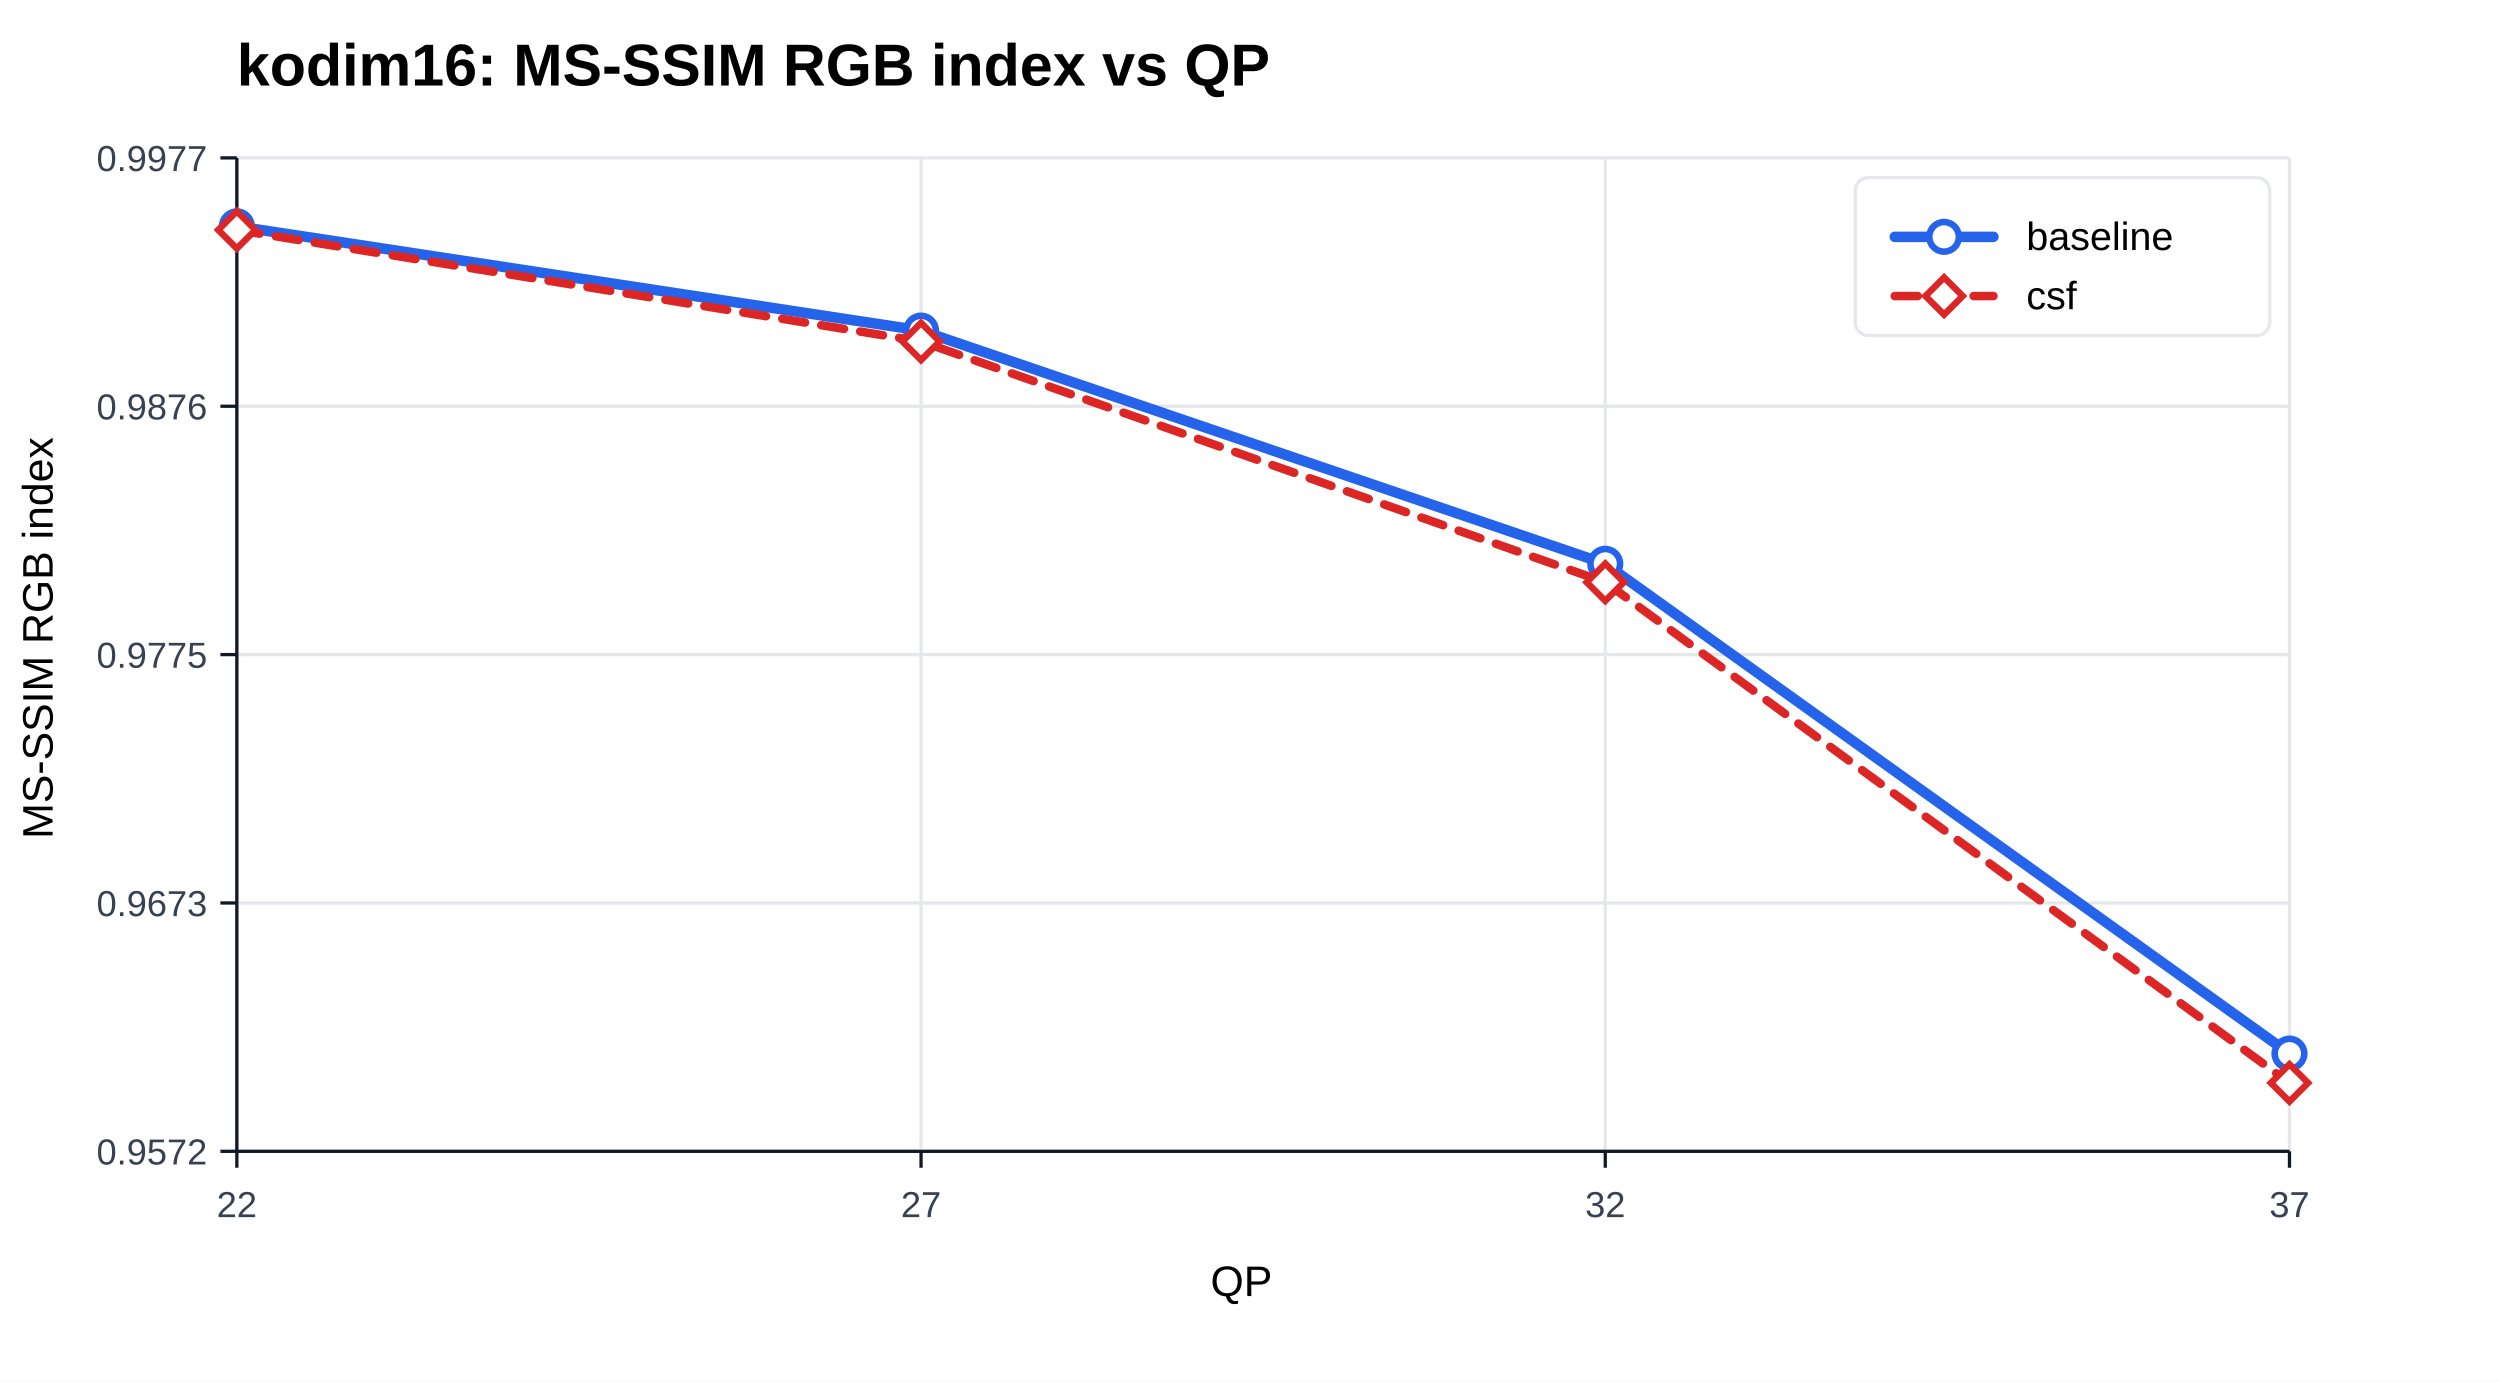
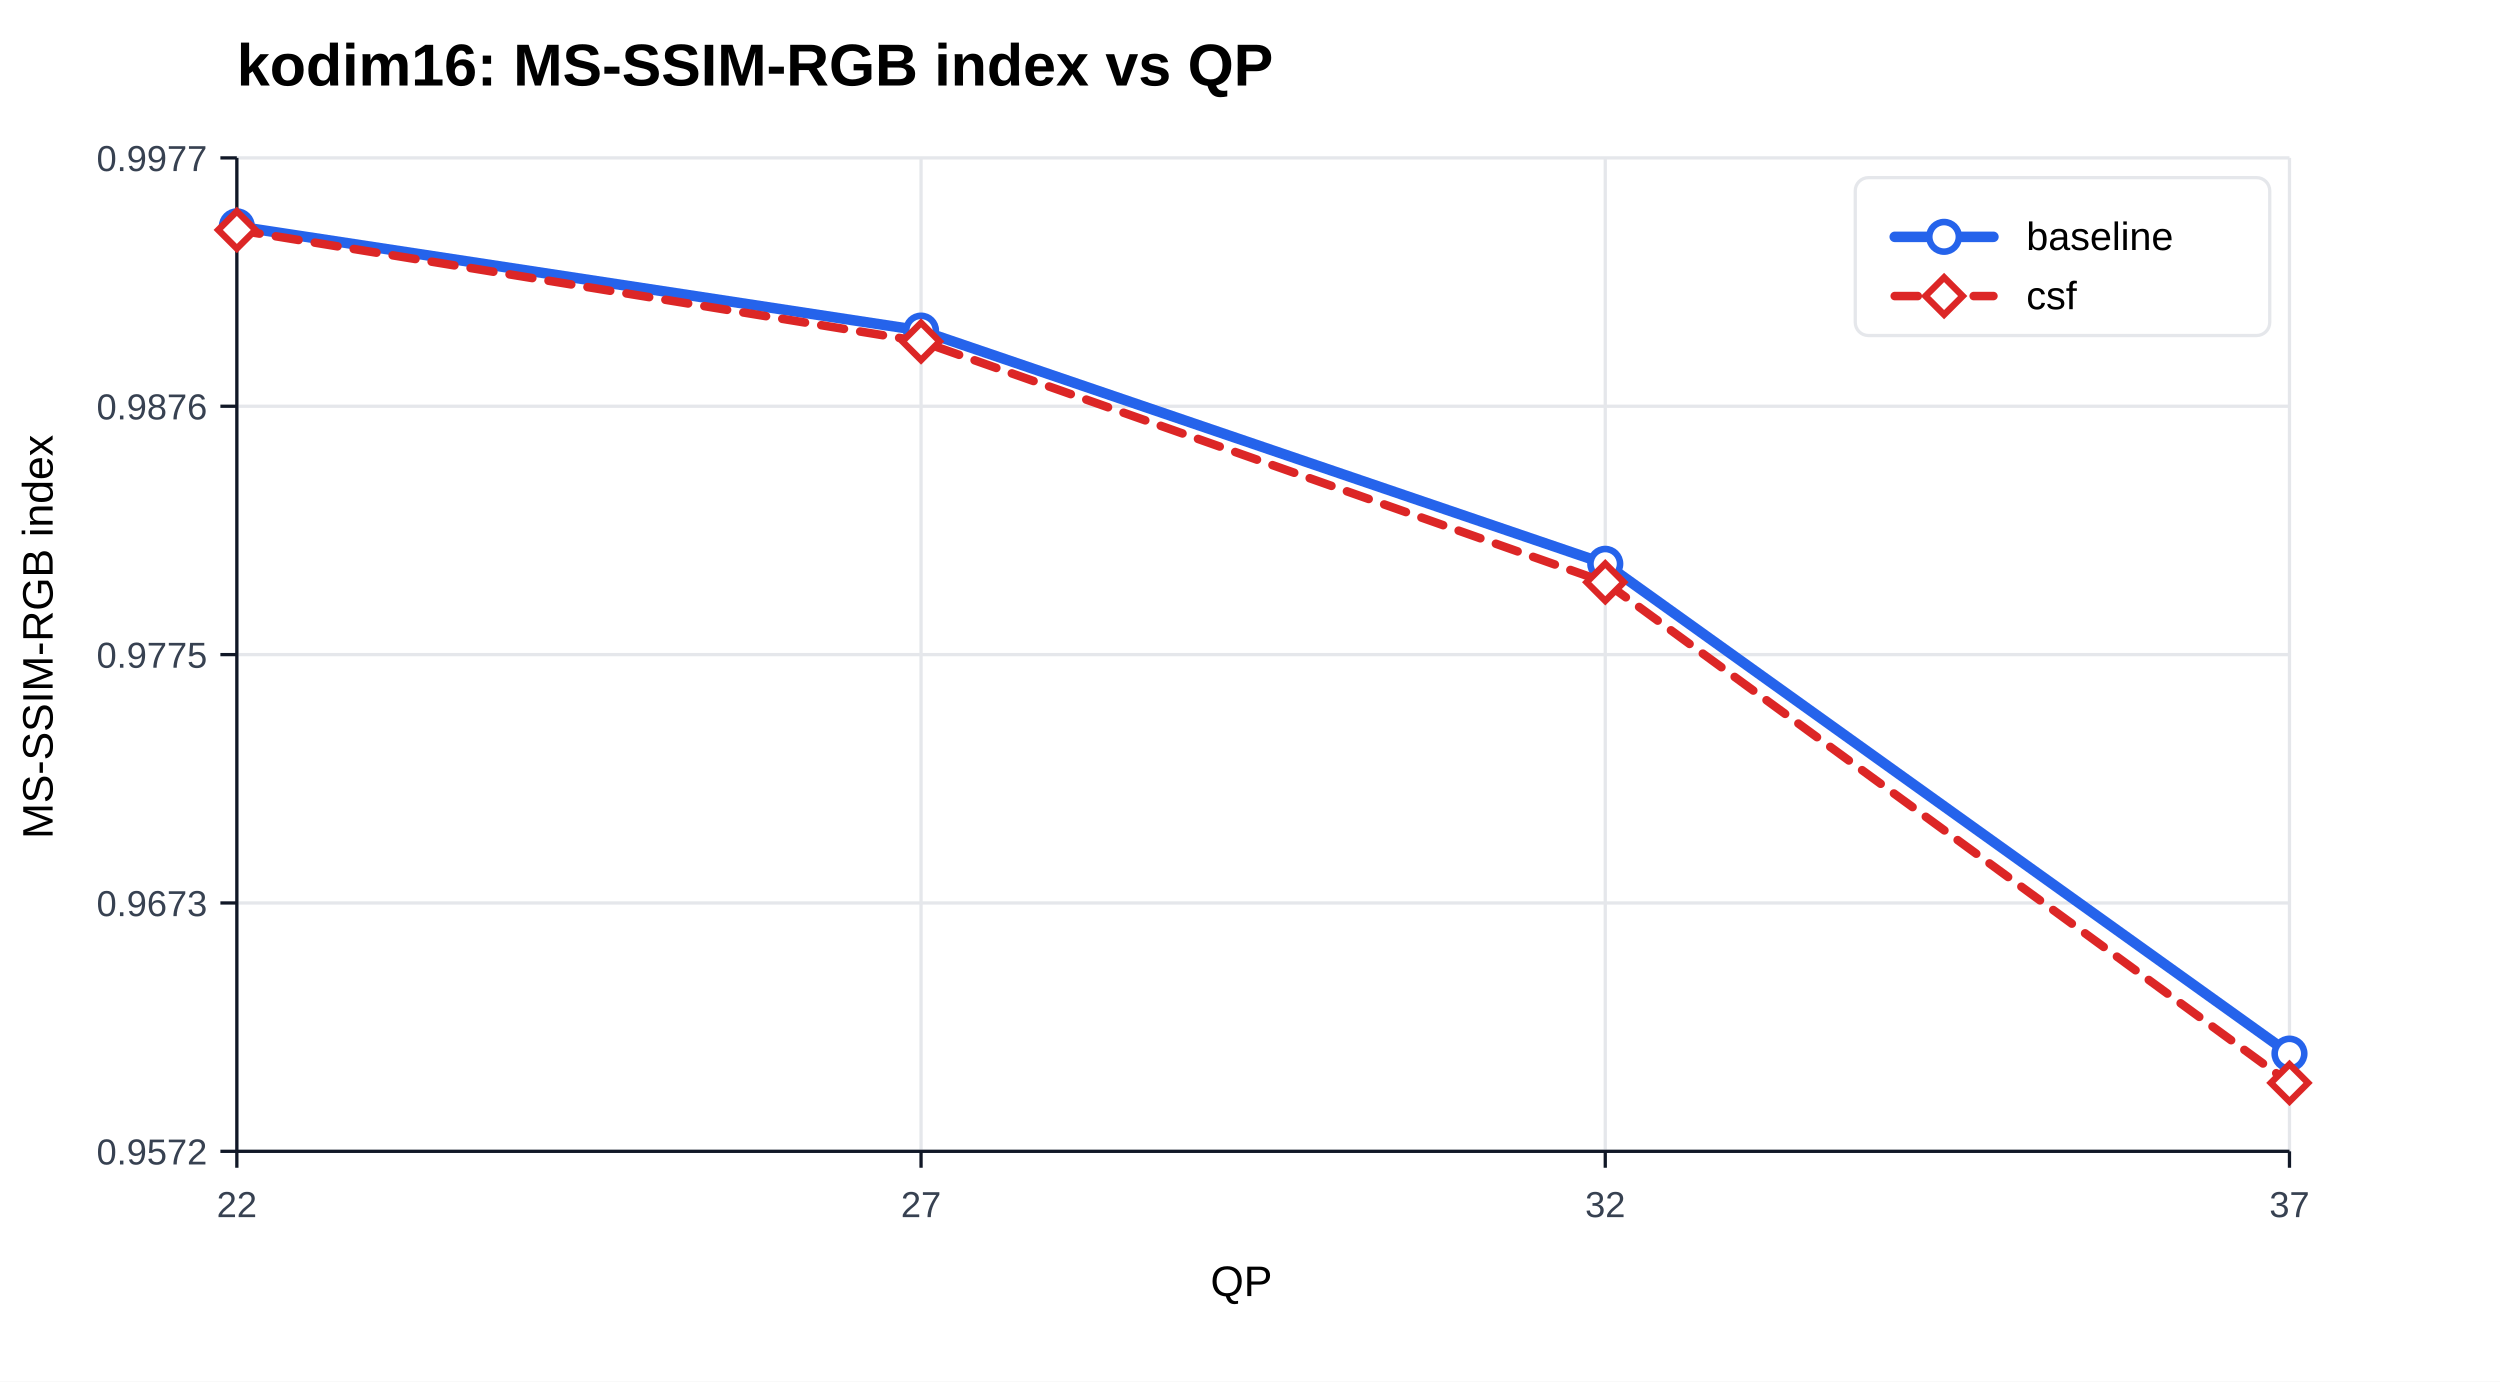
<svg xmlns="http://www.w3.org/2000/svg" width="760" height="420" viewBox="0 0 760 420">
  <rect width="100%" height="100%" fill="#ffffff" />
-   <text x="72" y="26" font-family="Arial" font-size="18" font-weight="700">kodim16: MS-SSIM RGB index vs QP</text>
+   <text x="72" y="26" font-family="Arial" font-size="18" font-weight="700">kodim16: MS-SSIM-RGB index vs QP</text>
  <line x1="72.0" y1="48" x2="72.0" y2="350" stroke="#e5e7eb" stroke-width="1" />
  <line x1="280.0" y1="48" x2="280.0" y2="350" stroke="#e5e7eb" stroke-width="1" />
  <line x1="488.0" y1="48" x2="488.0" y2="350" stroke="#e5e7eb" stroke-width="1" />
  <line x1="696.0" y1="48" x2="696.0" y2="350" stroke="#e5e7eb" stroke-width="1" />
  <line x1="72" y1="350.0" x2="696" y2="350.0" stroke="#e5e7eb" stroke-width="1" />
  <line x1="72" y1="274.5" x2="696" y2="274.5" stroke="#e5e7eb" stroke-width="1" />
  <line x1="72" y1="199.0" x2="696" y2="199.0" stroke="#e5e7eb" stroke-width="1" />
  <line x1="72" y1="123.5" x2="696" y2="123.5" stroke="#e5e7eb" stroke-width="1" />
  <line x1="72" y1="48.0" x2="696" y2="48.0" stroke="#e5e7eb" stroke-width="1" />
  <line x1="72" y1="350" x2="696" y2="350" stroke="#111827" />
  <line x1="72" y1="48" x2="72" y2="350" stroke="#111827" />
  <text x="368" y="394" font-family="Arial" font-size="13">QP</text>
-   <text x="16" y="255" font-family="Arial" font-size="13" transform="rotate(-90 16,255)">MS-SSIM RGB index</text>
+   <text x="16" y="255" font-family="Arial" font-size="13" transform="rotate(-90 16,255)">MS-SSIM-RGB index</text>
  <line x1="72.0" y1="350" x2="72.0" y2="355" stroke="#111827" />
  <text x="72.0" y="370" font-family="Arial" font-size="11" fill="#374151" text-anchor="middle">22</text>
  <line x1="280.0" y1="350" x2="280.0" y2="355" stroke="#111827" />
  <text x="280.0" y="370" font-family="Arial" font-size="11" fill="#374151" text-anchor="middle">27</text>
  <line x1="488.0" y1="350" x2="488.0" y2="355" stroke="#111827" />
  <text x="488.0" y="370" font-family="Arial" font-size="11" fill="#374151" text-anchor="middle">32</text>
  <line x1="696.0" y1="350" x2="696.0" y2="355" stroke="#111827" />
  <text x="696.0" y="370" font-family="Arial" font-size="11" fill="#374151" text-anchor="middle">37</text>
  <line x1="67" y1="350.0" x2="72" y2="350.0" stroke="#111827" />
  <text x="63" y="354.0" font-family="Arial" font-size="11" fill="#374151" text-anchor="end">0.9572</text>
  <line x1="67" y1="274.5" x2="72" y2="274.5" stroke="#111827" />
  <text x="63" y="278.5" font-family="Arial" font-size="11" fill="#374151" text-anchor="end">0.9673</text>
  <line x1="67" y1="199.0" x2="72" y2="199.0" stroke="#111827" />
  <text x="63" y="203.0" font-family="Arial" font-size="11" fill="#374151" text-anchor="end">0.9775</text>
  <line x1="67" y1="123.5" x2="72" y2="123.5" stroke="#111827" />
  <text x="63" y="127.5" font-family="Arial" font-size="11" fill="#374151" text-anchor="end">0.9876</text>
  <line x1="67" y1="48.0" x2="72" y2="48.0" stroke="#111827" />
  <text x="63" y="52.0" font-family="Arial" font-size="11" fill="#374151" text-anchor="end">0.9977</text>
  <polyline fill="none" stroke="#2563eb" stroke-width="3.2" stroke-linecap="round" stroke-linejoin="round" points="72.0,68.8 280.0,100.5 488.0,171.4 696.0,320.3" />
  <circle cx="72.0" cy="68.8" r="4.5" fill="#ffffff" stroke="#2563eb" stroke-width="2" />
  <circle cx="280.0" cy="100.5" r="4.5" fill="#ffffff" stroke="#2563eb" stroke-width="2" />
  <circle cx="488.0" cy="171.4" r="4.5" fill="#ffffff" stroke="#2563eb" stroke-width="2" />
  <circle cx="696.0" cy="320.3" r="4.5" fill="#ffffff" stroke="#2563eb" stroke-width="2" />
  <polyline fill="none" stroke="#dc2626" stroke-width="2.6" stroke-linecap="round" stroke-linejoin="round" stroke-dasharray="7 5" points="72.0,69.9 280.0,103.8 488.0,177.0 696.0,329.2" />
  <rect x="68.0" y="65.9" width="8" height="8" transform="rotate(45 72.0 69.9)" fill="#ffffff" stroke="#dc2626" stroke-width="2" />
  <rect x="276.0" y="99.8" width="8" height="8" transform="rotate(45 280.0 103.8)" fill="#ffffff" stroke="#dc2626" stroke-width="2" />
  <rect x="484.0" y="173.0" width="8" height="8" transform="rotate(45 488.0 177.0)" fill="#ffffff" stroke="#dc2626" stroke-width="2" />
  <rect x="692.0" y="325.2" width="8" height="8" transform="rotate(45 696.0 329.2)" fill="#ffffff" stroke="#dc2626" stroke-width="2" />
  <rect x="564" y="54" width="126" height="48" rx="4" fill="#ffffff" stroke="#e5e7eb" />
  <line x1="576" y1="72" x2="606" y2="72" stroke="#2563eb" stroke-width="3.2" stroke-linecap="round" />
  <circle cx="591.0" cy="72.0" r="4.5" fill="#ffffff" stroke="#2563eb" stroke-width="2" />
  <text x="616" y="76" font-family="Arial" font-size="12">baseline</text>
  <line x1="576" y1="90" x2="606" y2="90" stroke="#dc2626" stroke-width="2.6" stroke-linecap="round" stroke-dasharray="7 5" />
  <rect x="587.0" y="86.0" width="8" height="8" transform="rotate(45 591.0 90.0)" fill="#ffffff" stroke="#dc2626" stroke-width="2" />
  <text x="616" y="94" font-family="Arial" font-size="12">csf</text>
</svg>
